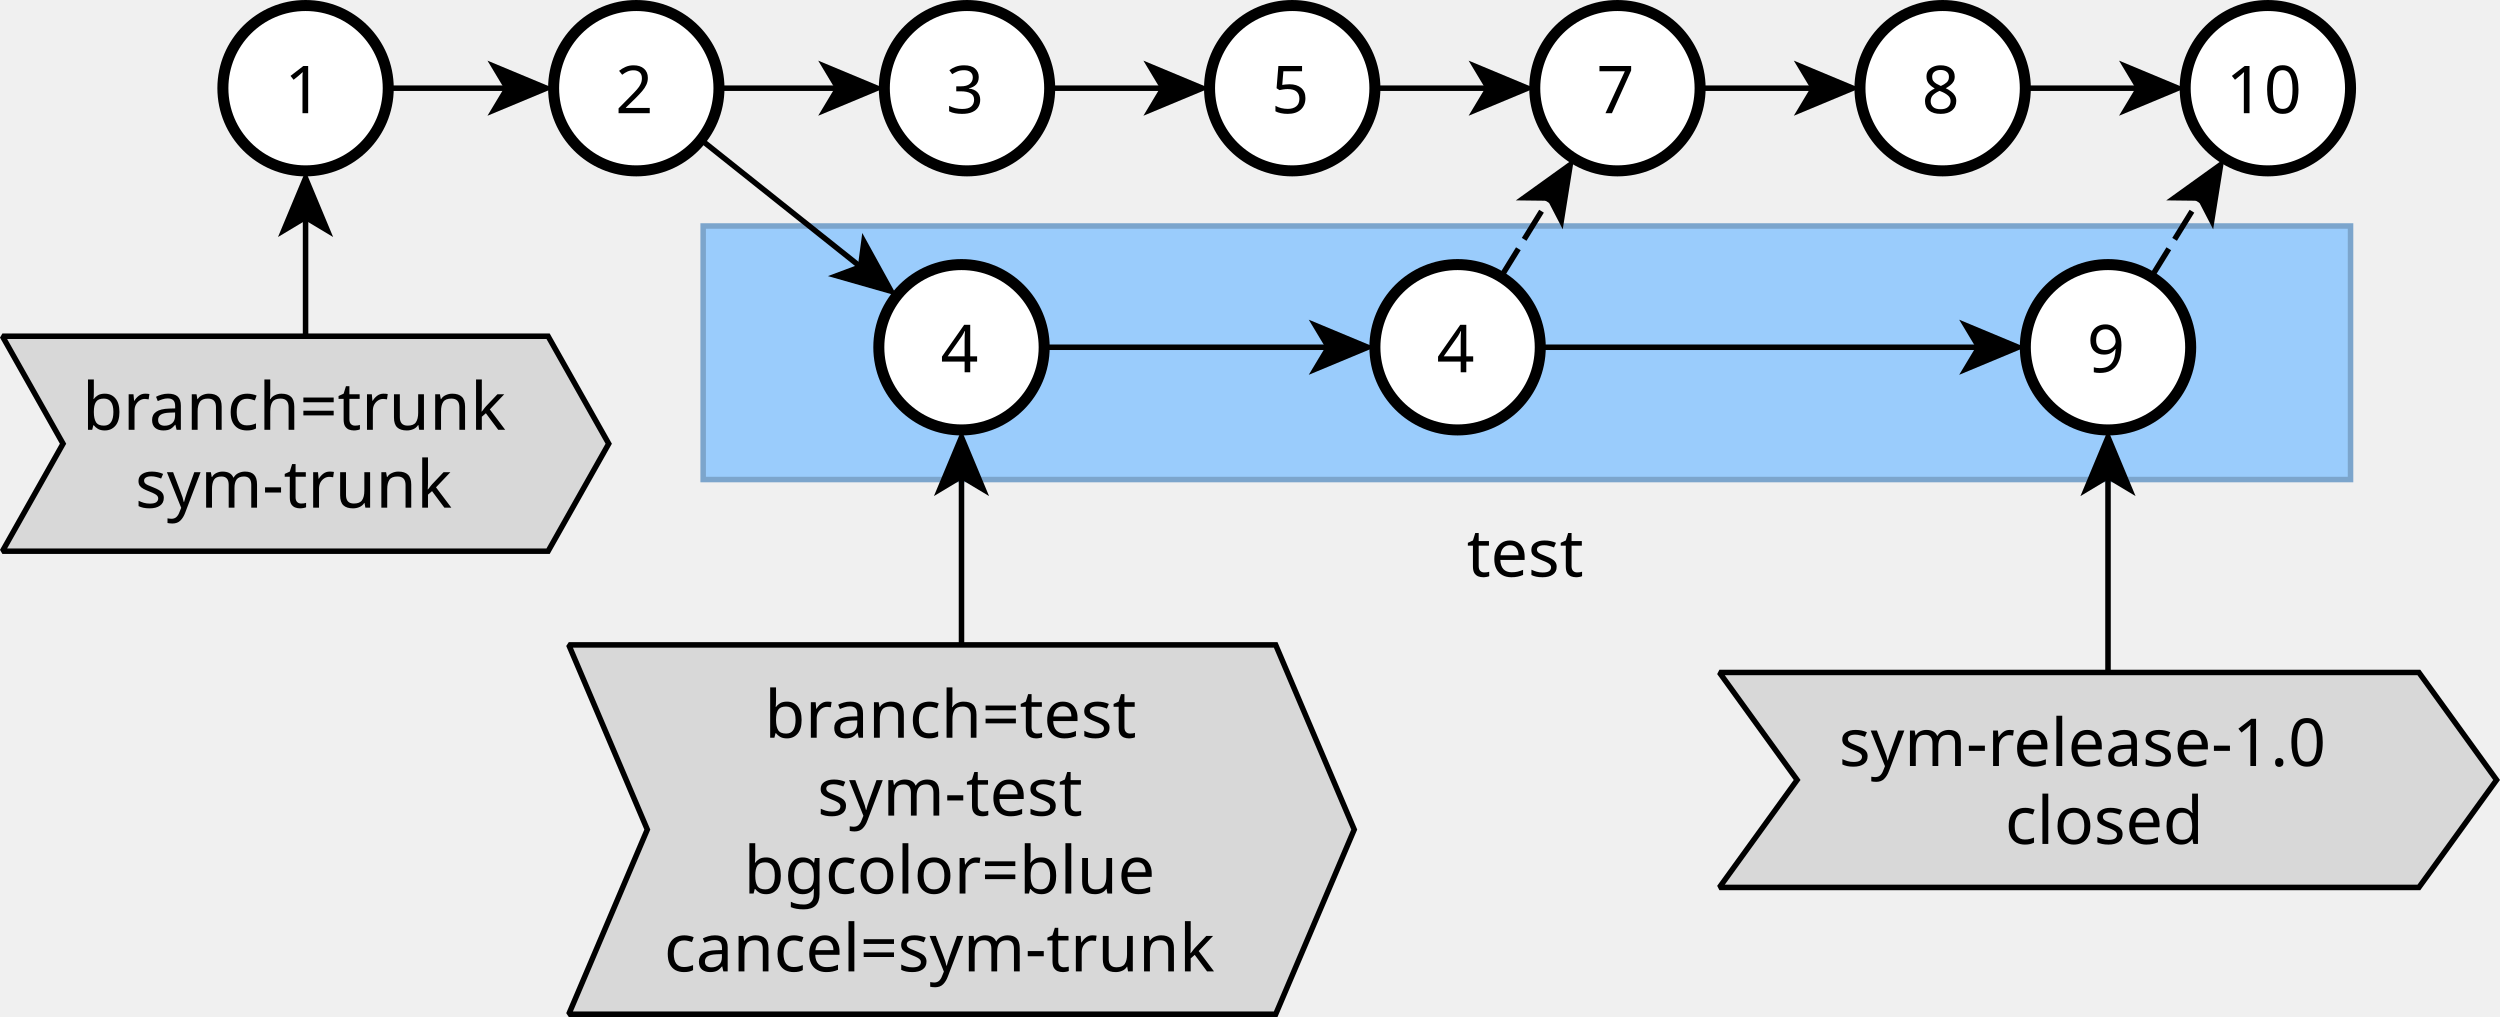
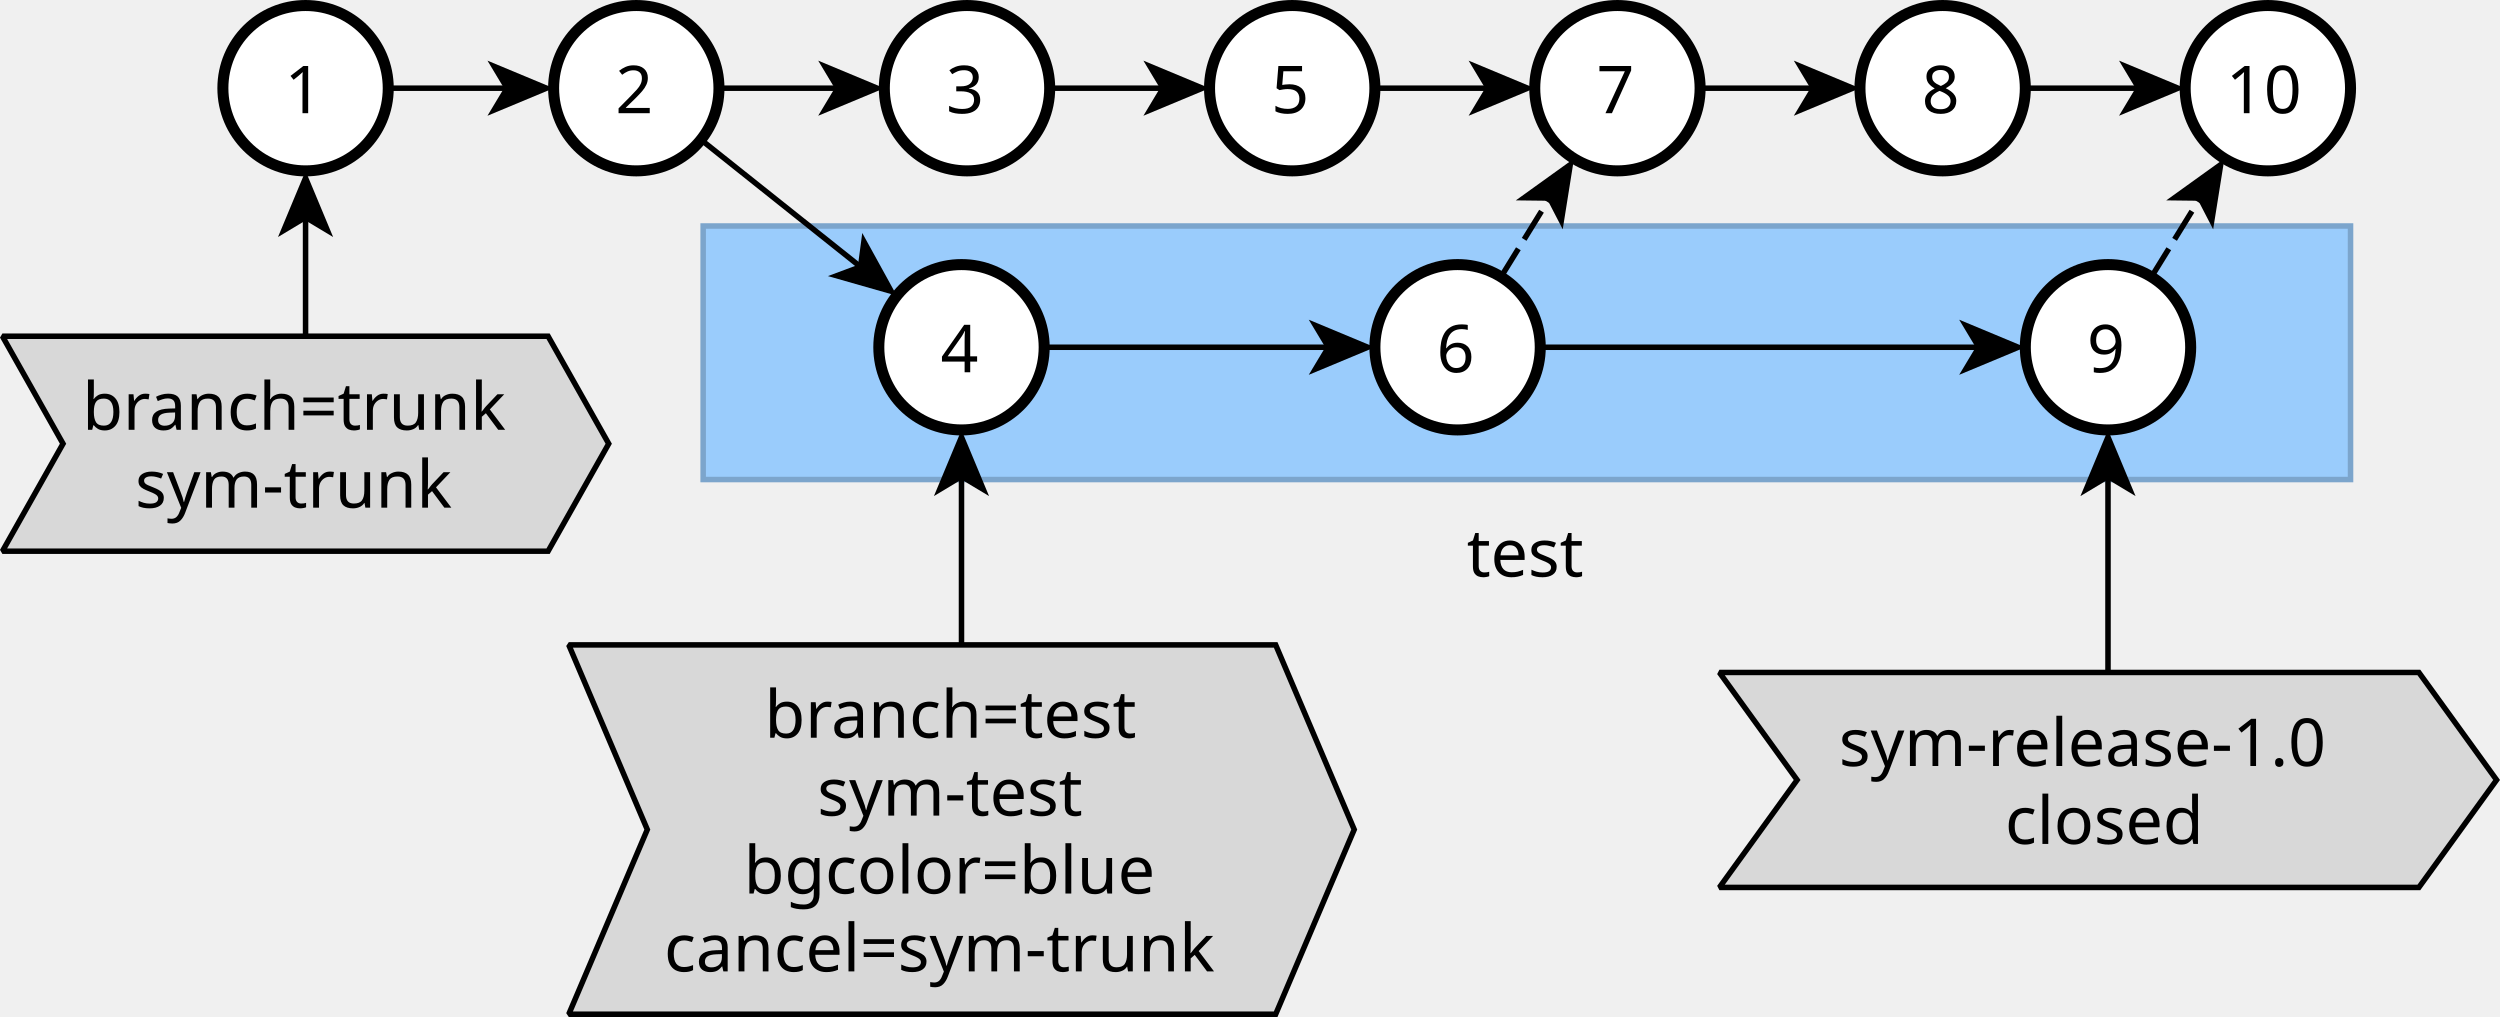
- <svg xmlns="http://www.w3.org/2000/svg" width="453.552" stroke-miterlimit="10" font-weight="normal" height="184.5" font-style="normal" font-size="12px" id="svg5617" version="1.1" style="font-style:normal;font-weight:normal;font-size:12px;font-family:Dialog;color-interpolation:auto;fill:#000000;fill-opacity:1;stroke:#000000;stroke-width:1;stroke-linecap:square;stroke-linejoin:miter;stroke-miterlimit:10;stroke-dasharray:none;stroke-dashoffset:0;stroke-opacity:1;color-rendering:auto;image-rendering:auto;shape-rendering:auto;text-rendering:auto">
+ <svg xmlns="http://www.w3.org/2000/svg" width="453.553" stroke-miterlimit="10" font-weight="normal" height="184.5" font-style="normal" font-size="12px" id="svg172" version="1.1" style="font-style:normal;font-weight:normal;font-size:12px;font-family:Dialog;color-interpolation:auto;fill:#000000;fill-opacity:1;stroke:#000000;stroke-width:1;stroke-linecap:square;stroke-linejoin:miter;stroke-miterlimit:10;stroke-dasharray:none;stroke-dashoffset:0;stroke-opacity:1;color-rendering:auto;image-rendering:auto;shape-rendering:auto;text-rendering:auto">
  <defs id="genericDefs" />
-   <g id="g5620" transform="translate(-141.3145,-573.3984)">
+   <g id="g175" transform="translate(-141.3145,-573.4639)">
    <defs id="defs1">
      <clipPath clipPathUnits="userSpaceOnUse" id="clipPath1">
-         <path d="M 0,0 735,0 735,1332 0,1332 0,0 Z" id="path5624" />
+         <path d="M 0,0 735,0 735,1332 0,1332 0,0 Z" id="path179" />
      </clipPath>
      <clipPath clipPathUnits="userSpaceOnUse" id="clipPath2">
-         <path d="m 45,-442 735,0 0,1332 -735,0 0,-1332 z" id="path5627" />
+         <path d="m 10,-813 735,0 0,1332 -735,0 0,-1332 z" id="path182" />
      </clipPath>
    </defs>
-     <g transform="translate(-45,442)" id="g5629" style="fill:#9accfc;stroke:#9accfc;shape-rendering:geometricPrecision;text-rendering:geometricPrecision">
-       <rect x="313.883" width="298.867" height="46" y="172.398" clip-path="url(#clipPath2)" id="rect5631" style="stroke:none" />
+     <g transform="translate(-10,813)" id="g184" style="fill:#9accfc;stroke:#9accfc;shape-rendering:geometricPrecision;text-rendering:geometricPrecision">
+       <rect x="278.883" width="298.867" height="46" y="-198.536" clip-path="url(#clipPath2)" id="rect186" style="stroke:none" />
    </g>
-     <g transform="translate(-45,442)" stroke-miterlimit="1.45" id="g5633" style="fill:#7ca5cc;stroke:#7ca5cc;stroke-linecap:butt;stroke-miterlimit:1.45;shape-rendering:geometricPrecision;text-rendering:geometricPrecision">
-       <rect x="313.883" width="298.867" height="46" y="172.398" clip-path="url(#clipPath2)" id="rect5635" style="fill:none" />
-       <text x="452.427" y="236" clip-path="url(#clipPath2)" xml:space="preserve" id="text5637" style="font-family:sans-serif;fill:#000000;stroke:none">test</text>
+     <g transform="translate(-10,813)" stroke-miterlimit="1.45" id="g188" style="fill:#7ca5cc;stroke:#7ca5cc;stroke-linecap:butt;stroke-miterlimit:1.45;shape-rendering:geometricPrecision;text-rendering:geometricPrecision">
+       <rect x="278.883" width="298.867" height="46" y="-198.536" clip-path="url(#clipPath2)" id="rect190" style="fill:none" />
+       <text x="417.427" y="-134.935" clip-path="url(#clipPath2)" xml:space="preserve" id="text192" style="font-family:sans-serif;fill:#000000;stroke:none">test</text>
    </g>
-     <g transform="translate(-45,442)" id="g5639" style="fill:#ffffff;stroke:#ffffff;shape-rendering:geometricPrecision;text-rendering:geometricPrecision">
-       <circle r="15" clip-path="url(#clipPath2)" cx="241.75" cy="147.398" id="circle5641" style="stroke:none" />
+     <g transform="translate(-10,813)" id="g194" style="fill:#ffffff;stroke:#ffffff;shape-rendering:geometricPrecision;text-rendering:geometricPrecision">
+       <circle r="15" clip-path="url(#clipPath2)" cx="206.75" cy="-223.536" id="circle196" style="stroke:none" />
    </g>
-     <g stroke-miterlimit="1.45" transform="translate(-45,442)" id="g5643" style="stroke-width:2;stroke-linecap:butt;stroke-miterlimit:1.45;shape-rendering:geometricPrecision;text-rendering:geometricPrecision">
-       <circle r="15" clip-path="url(#clipPath2)" cx="241.75" cy="147.398" id="circle5645" style="fill:none" />
-       <text x="237.956" y="151.934" clip-path="url(#clipPath2)" xml:space="preserve" id="text5647" style="font-family:sans-serif;stroke:none;stroke-width:1">1</text>
+     <g stroke-miterlimit="1.45" transform="translate(-10,813)" id="g198" style="stroke-width:2;stroke-linecap:butt;stroke-miterlimit:1.45;shape-rendering:geometricPrecision;text-rendering:geometricPrecision">
+       <circle r="15" clip-path="url(#clipPath2)" cx="206.75" cy="-223.536" id="circle200" style="fill:none" />
+       <text x="202.956" y="-219.001" clip-path="url(#clipPath2)" xml:space="preserve" id="text202" style="font-family:sans-serif;stroke:none;stroke-width:1">1</text>
    </g>
-     <g transform="translate(-45,442)" id="g5649" style="fill:#ffffff;stroke:#ffffff;shape-rendering:geometricPrecision;text-rendering:geometricPrecision">
-       <circle r="15" clip-path="url(#clipPath2)" cx="301.75" cy="147.398" id="circle5651" style="stroke:none" />
+     <g transform="translate(-10,813)" id="g204" style="fill:#ffffff;stroke:#ffffff;shape-rendering:geometricPrecision;text-rendering:geometricPrecision">
+       <circle r="15" clip-path="url(#clipPath2)" cx="266.75" cy="-223.536" id="circle206" style="stroke:none" />
    </g>
-     <g stroke-miterlimit="1.45" transform="translate(-45,442)" id="g5653" style="stroke-width:2;stroke-linecap:butt;stroke-miterlimit:1.45;shape-rendering:geometricPrecision;text-rendering:geometricPrecision">
-       <circle r="15" clip-path="url(#clipPath2)" cx="301.75" cy="147.398" id="circle5655" style="fill:none" />
-       <text x="297.956" y="151.934" clip-path="url(#clipPath2)" xml:space="preserve" id="text5657" style="font-family:sans-serif;stroke:none;stroke-width:1">2</text>
+     <g stroke-miterlimit="1.45" transform="translate(-10,813)" id="g208" style="stroke-width:2;stroke-linecap:butt;stroke-miterlimit:1.45;shape-rendering:geometricPrecision;text-rendering:geometricPrecision">
+       <circle r="15" clip-path="url(#clipPath2)" cx="266.75" cy="-223.536" id="circle210" style="fill:none" />
+       <text x="262.956" y="-219.001" clip-path="url(#clipPath2)" xml:space="preserve" id="text212" style="font-family:sans-serif;stroke:none;stroke-width:1">2</text>
    </g>
-     <g transform="translate(-45,442)" id="g5659" style="fill:#ffffff;stroke:#ffffff;shape-rendering:geometricPrecision;text-rendering:geometricPrecision">
-       <circle r="15" clip-path="url(#clipPath2)" cx="361.75" cy="147.398" id="circle5661" style="stroke:none" />
+     <g transform="translate(-10,813)" id="g214" style="fill:#ffffff;stroke:#ffffff;shape-rendering:geometricPrecision;text-rendering:geometricPrecision">
+       <circle r="15" clip-path="url(#clipPath2)" cx="326.75" cy="-223.536" id="circle216" style="stroke:none" />
    </g>
-     <g stroke-miterlimit="1.45" transform="translate(-45,442)" id="g5663" style="stroke-width:2;stroke-linecap:butt;stroke-miterlimit:1.45;shape-rendering:geometricPrecision;text-rendering:geometricPrecision">
-       <circle r="15" clip-path="url(#clipPath2)" cx="361.75" cy="147.398" id="circle5665" style="fill:none" />
-       <text x="357.956" y="151.934" clip-path="url(#clipPath2)" xml:space="preserve" id="text5667" style="font-family:sans-serif;stroke:none;stroke-width:1">3</text>
+     <g stroke-miterlimit="1.45" transform="translate(-10,813)" id="g218" style="stroke-width:2;stroke-linecap:butt;stroke-miterlimit:1.45;shape-rendering:geometricPrecision;text-rendering:geometricPrecision">
+       <circle r="15" clip-path="url(#clipPath2)" cx="326.75" cy="-223.536" id="circle220" style="fill:none" />
+       <text x="322.956" y="-219.001" clip-path="url(#clipPath2)" xml:space="preserve" id="text222" style="font-family:sans-serif;stroke:none;stroke-width:1">3</text>
    </g>
-     <g transform="translate(-45,442)" id="g5669" style="fill:#ffffff;stroke:#ffffff;shape-rendering:geometricPrecision;text-rendering:geometricPrecision">
-       <circle r="15" clip-path="url(#clipPath2)" cx="360.75" cy="194.398" id="circle5671" style="stroke:none" />
+     <g transform="translate(-10,813)" id="g224" style="fill:#ffffff;stroke:#ffffff;shape-rendering:geometricPrecision;text-rendering:geometricPrecision">
+       <circle r="15" clip-path="url(#clipPath2)" cx="325.75" cy="-176.536" id="circle226" style="stroke:none" />
    </g>
-     <g stroke-miterlimit="1.45" transform="translate(-45,442)" id="g5673" style="stroke-width:2;stroke-linecap:butt;stroke-miterlimit:1.45;shape-rendering:geometricPrecision;text-rendering:geometricPrecision">
-       <circle r="15" clip-path="url(#clipPath2)" cx="360.75" cy="194.398" id="circle5675" style="fill:none" />
-       <text x="356.956" y="198.934" clip-path="url(#clipPath2)" xml:space="preserve" id="text5677" style="font-family:sans-serif;stroke:none;stroke-width:1">4</text>
+     <g stroke-miterlimit="1.45" transform="translate(-10,813)" id="g228" style="stroke-width:2;stroke-linecap:butt;stroke-miterlimit:1.45;shape-rendering:geometricPrecision;text-rendering:geometricPrecision">
+       <circle r="15" clip-path="url(#clipPath2)" cx="325.75" cy="-176.536" id="circle230" style="fill:none" />
+       <text x="321.956" y="-172.001" clip-path="url(#clipPath2)" xml:space="preserve" id="text232" style="font-family:sans-serif;stroke:none;stroke-width:1">4</text>
    </g>
-     <g transform="translate(-45,442)" id="g5679" style="fill:#ffffff;stroke:#ffffff;shape-rendering:geometricPrecision;text-rendering:geometricPrecision">
-       <circle r="15" clip-path="url(#clipPath2)" cx="420.75" cy="147.398" id="circle5681" style="stroke:none" />
+     <g transform="translate(-10,813)" id="g234" style="fill:#ffffff;stroke:#ffffff;shape-rendering:geometricPrecision;text-rendering:geometricPrecision">
+       <circle r="15" clip-path="url(#clipPath2)" cx="385.75" cy="-223.536" id="circle236" style="stroke:none" />
    </g>
-     <g stroke-miterlimit="1.45" transform="translate(-45,442)" id="g5683" style="stroke-width:2;stroke-linecap:butt;stroke-miterlimit:1.45;shape-rendering:geometricPrecision;text-rendering:geometricPrecision">
-       <circle r="15" clip-path="url(#clipPath2)" cx="420.75" cy="147.398" id="circle5685" style="fill:none" />
-       <text x="416.956" y="151.934" clip-path="url(#clipPath2)" xml:space="preserve" id="text5687" style="font-family:sans-serif;stroke:none;stroke-width:1">5</text>
+     <g stroke-miterlimit="1.45" transform="translate(-10,813)" id="g238" style="stroke-width:2;stroke-linecap:butt;stroke-miterlimit:1.45;shape-rendering:geometricPrecision;text-rendering:geometricPrecision">
+       <circle r="15" clip-path="url(#clipPath2)" cx="385.75" cy="-223.536" id="circle240" style="fill:none" />
+       <text x="381.956" y="-219.001" clip-path="url(#clipPath2)" xml:space="preserve" id="text242" style="font-family:sans-serif;stroke:none;stroke-width:1">5</text>
    </g>
-     <g transform="translate(-45,442)" id="g5689" style="fill:#ffffff;stroke:#ffffff;shape-rendering:geometricPrecision;text-rendering:geometricPrecision">
-       <circle r="15" clip-path="url(#clipPath2)" cx="479.75" cy="147.398" id="circle5691" style="stroke:none" />
+     <g transform="translate(-10,813)" id="g244" style="fill:#ffffff;stroke:#ffffff;shape-rendering:geometricPrecision;text-rendering:geometricPrecision">
+       <circle r="15" clip-path="url(#clipPath2)" cx="444.75" cy="-223.536" id="circle246" style="stroke:none" />
    </g>
-     <g stroke-miterlimit="1.45" transform="translate(-45,442)" id="g5693" style="stroke-width:2;stroke-linecap:butt;stroke-miterlimit:1.45;shape-rendering:geometricPrecision;text-rendering:geometricPrecision">
-       <circle r="15" clip-path="url(#clipPath2)" cx="479.75" cy="147.398" id="circle5695" style="fill:none" />
-       <text x="475.956" y="151.934" clip-path="url(#clipPath2)" xml:space="preserve" id="text5697" style="font-family:sans-serif;stroke:none;stroke-width:1">7</text>
+     <g stroke-miterlimit="1.45" transform="translate(-10,813)" id="g248" style="stroke-width:2;stroke-linecap:butt;stroke-miterlimit:1.45;shape-rendering:geometricPrecision;text-rendering:geometricPrecision">
+       <circle r="15" clip-path="url(#clipPath2)" cx="444.75" cy="-223.536" id="circle250" style="fill:none" />
+       <text x="440.956" y="-219.001" clip-path="url(#clipPath2)" xml:space="preserve" id="text252" style="font-family:sans-serif;stroke:none;stroke-width:1">7</text>
    </g>
-     <g transform="translate(-45,442)" id="g5699" style="fill:#ffffff;stroke:#ffffff;shape-rendering:geometricPrecision;text-rendering:geometricPrecision">
-       <circle r="15" clip-path="url(#clipPath2)" cx="538.75" cy="147.398" id="circle5701" style="stroke:none" />
+     <g transform="translate(-10,813)" id="g254" style="fill:#ffffff;stroke:#ffffff;shape-rendering:geometricPrecision;text-rendering:geometricPrecision">
+       <circle r="15" clip-path="url(#clipPath2)" cx="503.75" cy="-223.536" id="circle256" style="stroke:none" />
    </g>
-     <g stroke-miterlimit="1.45" transform="translate(-45,442)" id="g5703" style="stroke-width:2;stroke-linecap:butt;stroke-miterlimit:1.45;shape-rendering:geometricPrecision;text-rendering:geometricPrecision">
-       <circle r="15" clip-path="url(#clipPath2)" cx="538.75" cy="147.398" id="circle5705" style="fill:none" />
-       <text x="534.956" y="151.934" clip-path="url(#clipPath2)" xml:space="preserve" id="text5707" style="font-family:sans-serif;stroke:none;stroke-width:1">8</text>
+     <g stroke-miterlimit="1.45" transform="translate(-10,813)" id="g258" style="stroke-width:2;stroke-linecap:butt;stroke-miterlimit:1.45;shape-rendering:geometricPrecision;text-rendering:geometricPrecision">
+       <circle r="15" clip-path="url(#clipPath2)" cx="503.75" cy="-223.536" id="circle260" style="fill:none" />
+       <text x="499.956" y="-219.001" clip-path="url(#clipPath2)" xml:space="preserve" id="text262" style="font-family:sans-serif;stroke:none;stroke-width:1">8</text>
    </g>
-     <g transform="translate(-45,442)" id="g5709" style="fill:#ffffff;stroke:#ffffff;shape-rendering:geometricPrecision;text-rendering:geometricPrecision">
-       <circle r="15" clip-path="url(#clipPath2)" cx="597.75" cy="147.398" id="circle5711" style="stroke:none" />
+     <g transform="translate(-10,813)" id="g264" style="fill:#ffffff;stroke:#ffffff;shape-rendering:geometricPrecision;text-rendering:geometricPrecision">
+       <circle r="15" clip-path="url(#clipPath2)" cx="562.75" cy="-223.536" id="circle266" style="stroke:none" />
    </g>
-     <g stroke-miterlimit="1.45" transform="translate(-45,442)" id="g5713" style="stroke-width:2;stroke-linecap:butt;stroke-miterlimit:1.45;shape-rendering:geometricPrecision;text-rendering:geometricPrecision">
-       <circle r="15" clip-path="url(#clipPath2)" cx="597.75" cy="147.398" id="circle5715" style="fill:none" />
-       <text x="590.162" y="151.934" clip-path="url(#clipPath2)" xml:space="preserve" id="text5717" style="font-family:sans-serif;stroke:none;stroke-width:1">10</text>
+     <g stroke-miterlimit="1.45" transform="translate(-10,813)" id="g268" style="stroke-width:2;stroke-linecap:butt;stroke-miterlimit:1.45;shape-rendering:geometricPrecision;text-rendering:geometricPrecision">
+       <circle r="15" clip-path="url(#clipPath2)" cx="562.75" cy="-223.536" id="circle270" style="fill:none" />
+       <text x="555.162" y="-219.001" clip-path="url(#clipPath2)" xml:space="preserve" id="text272" style="font-family:sans-serif;stroke:none;stroke-width:1">10</text>
    </g>
-     <g transform="translate(-45,442)" id="g5719" style="fill:#ffffff;stroke:#ffffff;shape-rendering:geometricPrecision;text-rendering:geometricPrecision">
-       <circle r="15" clip-path="url(#clipPath2)" cx="450.75" cy="194.398" id="circle5721" style="stroke:none" />
+     <g transform="translate(-10,813)" id="g274" style="fill:#ffffff;stroke:#ffffff;shape-rendering:geometricPrecision;text-rendering:geometricPrecision">
+       <circle r="15" clip-path="url(#clipPath2)" cx="415.75" cy="-176.536" id="circle276" style="stroke:none" />
    </g>
-     <g stroke-miterlimit="1.45" transform="translate(-45,442)" id="g5723" style="stroke-width:2;stroke-linecap:butt;stroke-miterlimit:1.45;shape-rendering:geometricPrecision;text-rendering:geometricPrecision">
-       <circle r="15" clip-path="url(#clipPath2)" cx="450.75" cy="194.398" id="circle5725" style="fill:none" />
-       <text x="446.956" y="198.934" clip-path="url(#clipPath2)" xml:space="preserve" id="text5727" style="font-family:sans-serif;stroke:none;stroke-width:1">4</text>
+     <g stroke-miterlimit="1.45" transform="translate(-10,813)" id="g278" style="stroke-width:2;stroke-linecap:butt;stroke-miterlimit:1.45;shape-rendering:geometricPrecision;text-rendering:geometricPrecision">
+       <circle r="15" clip-path="url(#clipPath2)" cx="415.75" cy="-176.536" id="circle280" style="fill:none" />
+       <text x="411.956" y="-172.001" clip-path="url(#clipPath2)" xml:space="preserve" id="text282" style="font-family:sans-serif;stroke:none;stroke-width:1">6</text>
    </g>
-     <g transform="translate(-45,442)" id="g5729" style="fill:#ffffff;stroke:#ffffff;shape-rendering:geometricPrecision;text-rendering:geometricPrecision">
-       <circle r="15" clip-path="url(#clipPath2)" cx="568.75" cy="194.398" id="circle5731" style="stroke:none" />
+     <g transform="translate(-10,813)" id="g284" style="fill:#ffffff;stroke:#ffffff;shape-rendering:geometricPrecision;text-rendering:geometricPrecision">
+       <circle r="15" clip-path="url(#clipPath2)" cx="533.75" cy="-176.536" id="circle286" style="stroke:none" />
    </g>
-     <g stroke-miterlimit="1.45" transform="translate(-45,442)" id="g5733" style="stroke-width:2;stroke-linecap:butt;stroke-miterlimit:1.45;shape-rendering:geometricPrecision;text-rendering:geometricPrecision">
-       <circle r="15" clip-path="url(#clipPath2)" cx="568.75" cy="194.398" id="circle5735" style="fill:none" />
-       <text x="564.956" y="198.934" clip-path="url(#clipPath2)" xml:space="preserve" id="text5737" style="font-family:sans-serif;stroke:none;stroke-width:1">9</text>
+     <g stroke-miterlimit="1.45" transform="translate(-10,813)" id="g288" style="stroke-width:2;stroke-linecap:butt;stroke-miterlimit:1.45;shape-rendering:geometricPrecision;text-rendering:geometricPrecision">
+       <circle r="15" clip-path="url(#clipPath2)" cx="533.75" cy="-176.536" id="circle290" style="fill:none" />
+       <text x="529.956" y="-172.001" clip-path="url(#clipPath2)" xml:space="preserve" id="text292" style="font-family:sans-serif;stroke:none;stroke-width:1">9</text>
    </g>
-     <g transform="translate(-45,442)" id="g5739" style="fill:#d8d8d8;stroke:#d8d8d8;shape-rendering:geometricPrecision;text-rendering:geometricPrecision">
-       <path d="m 186.75,192.398 99,0 11,19.5 -11,19.5 -99,0 11,-19.5 z" clip-path="url(#clipPath2)" id="path5741" style="fill-rule:evenodd;stroke:none" />
+     <g transform="translate(-10,813)" id="g294" style="fill:#d8d8d8;stroke:#d8d8d8;shape-rendering:geometricPrecision;text-rendering:geometricPrecision">
+       <path d="m 151.75,-178.536 99,0 11,19.5 -11,19.5 -99,0 11,-19.5 z" clip-path="url(#clipPath2)" id="path296" style="fill-rule:evenodd;stroke:none" />
    </g>
-     <g stroke-miterlimit="1.45" transform="translate(-45,442)" id="g5743" style="stroke-linecap:butt;stroke-miterlimit:1.45;shape-rendering:geometricPrecision;text-rendering:geometricPrecision">
-       <path d="m 186.75,192.398 99,0 11,19.5 -11,19.5 -99,0 11,-19.5 z" clip-path="url(#clipPath2)" id="path5745" style="fill:none;fill-rule:evenodd" />
-       <text x="201.262" xml:space="preserve" y="209.367" clip-path="url(#clipPath2)" id="text5747" style="font-family:sans-serif;stroke:none">branch=trunk</text>
-       <text x="210.83" xml:space="preserve" y="223.5" clip-path="url(#clipPath2)" id="text5749" style="font-family:sans-serif;stroke:none">sym-trunk</text>
+     <g stroke-miterlimit="1.45" transform="translate(-10,813)" id="g298" style="stroke-linecap:butt;stroke-miterlimit:1.45;shape-rendering:geometricPrecision;text-rendering:geometricPrecision">
+       <path d="m 151.75,-178.536 99,0 11,19.5 -11,19.5 -99,0 11,-19.5 z" clip-path="url(#clipPath2)" id="path300" style="fill:none;fill-rule:evenodd" />
+       <text x="166.262" xml:space="preserve" y="-161.567" clip-path="url(#clipPath2)" id="text302" style="font-family:sans-serif;stroke:none">branch=trunk</text>
+       <text x="175.83" xml:space="preserve" y="-147.435" clip-path="url(#clipPath2)" id="text304" style="font-family:sans-serif;stroke:none">sym-trunk</text>
    </g>
-     <g transform="translate(-45,442)" id="g5751" style="fill:#d8d8d8;stroke:#d8d8d8;shape-rendering:geometricPrecision;text-rendering:geometricPrecision">
-       <path d="m 289.5,248.398 128.25,0 14.25,33.5 -14.25,33.5 -128.25,0 14.25,-33.5 z" clip-path="url(#clipPath2)" id="path5753" style="fill-rule:evenodd;stroke:none" />
+     <g transform="translate(-10,813)" id="g306" style="fill:#d8d8d8;stroke:#d8d8d8;shape-rendering:geometricPrecision;text-rendering:geometricPrecision">
+       <path d="m 254.5,-122.536 128.25,0 14.25,33.5 -14.25,33.5 -128.25,0 14.25,-33.5 z" clip-path="url(#clipPath2)" id="path308" style="fill-rule:evenodd;stroke:none" />
    </g>
-     <g stroke-miterlimit="1.45" transform="translate(-45,442)" id="g5755" style="stroke-linecap:butt;stroke-miterlimit:1.45;shape-rendering:geometricPrecision;text-rendering:geometricPrecision">
-       <path d="m 289.5,248.398 128.25,0 14.25,33.5 -14.25,33.5 -128.25,0 14.25,-33.5 z" clip-path="url(#clipPath2)" id="path5757" style="fill:none;fill-rule:evenodd" />
-       <text x="325.025" xml:space="preserve" y="265.234" clip-path="url(#clipPath2)" id="text5759" style="font-family:sans-serif;stroke:none">branch=test</text>
-       <text x="334.594" xml:space="preserve" y="279.367" clip-path="url(#clipPath2)" id="text5761" style="font-family:sans-serif;stroke:none">sym-test</text>
-       <text x="321.252" xml:space="preserve" y="293.5" clip-path="url(#clipPath2)" id="text5763" style="font-family:sans-serif;stroke:none">bgcolor=blue</text>
-       <text x="306.8" xml:space="preserve" y="307.633" clip-path="url(#clipPath2)" id="text5765" style="font-family:sans-serif;stroke:none">cancel=sym-trunk</text>
+     <g stroke-miterlimit="1.45" transform="translate(-10,813)" id="g310" style="stroke-linecap:butt;stroke-miterlimit:1.45;shape-rendering:geometricPrecision;text-rendering:geometricPrecision">
+       <path d="m 254.5,-122.536 128.25,0 14.25,33.5 -14.25,33.5 -128.25,0 14.25,-33.5 z" clip-path="url(#clipPath2)" id="path312" style="fill:none;fill-rule:evenodd" />
+       <text x="290.025" xml:space="preserve" y="-105.7" clip-path="url(#clipPath2)" id="text314" style="font-family:sans-serif;stroke:none">branch=test</text>
+       <text x="299.594" xml:space="preserve" y="-91.567" clip-path="url(#clipPath2)" id="text316" style="font-family:sans-serif;stroke:none">sym-test</text>
+       <text x="286.252" xml:space="preserve" y="-77.435" clip-path="url(#clipPath2)" id="text318" style="font-family:sans-serif;stroke:none">bgcolor=blue</text>
+       <text x="271.8" xml:space="preserve" y="-63.302" clip-path="url(#clipPath2)" id="text320" style="font-family:sans-serif;stroke:none">cancel=sym-trunk</text>
    </g>
-     <g transform="translate(-45,442)" id="g5767" style="fill:#d8d8d8;stroke:#d8d8d8;shape-rendering:geometricPrecision;text-rendering:geometricPrecision">
-       <path d="m 498.25,253.398 126.9,0 14.099,19.5 -14.099,19.5 -126.9,0 14.1,-19.5 z" clip-path="url(#clipPath2)" id="path5769" style="fill-rule:evenodd;stroke:none" />
+     <g transform="translate(-10,813)" id="g322" style="fill:#d8d8d8;stroke:#d8d8d8;shape-rendering:geometricPrecision;text-rendering:geometricPrecision">
+       <path d="m 463.25,-117.536 126.9,0 14.1,19.5 -14.1,19.5 -126.9,0 14.1,-19.5 z" clip-path="url(#clipPath2)" id="path324" style="fill-rule:evenodd;stroke:none" />
    </g>
-     <g stroke-miterlimit="1.45" transform="translate(-45,442)" id="g5771" style="stroke-linecap:butt;stroke-miterlimit:1.45;shape-rendering:geometricPrecision;text-rendering:geometricPrecision">
-       <path d="m 498.25,253.398 126.9,0 14.099,19.5 -14.099,19.5 -126.9,0 14.1,-19.5 z" clip-path="url(#clipPath2)" id="path5773" style="fill:none;fill-rule:evenodd" />
-       <text x="519.935" xml:space="preserve" y="270.367" clip-path="url(#clipPath2)" id="text5775" style="font-family:sans-serif;stroke:none">sym-release-1.0</text>
-       <text x="550.079" xml:space="preserve" y="284.5" clip-path="url(#clipPath2)" id="text5777" style="font-family:sans-serif;stroke:none">closed</text>
-       <path d="m 256.75,147.398 22,0" clip-path="url(#clipPath2)" id="path5779" style="fill:none" />
-       <path d="m 286.75,147.398 -12,-5 3,5 -3,5 z" clip-path="url(#clipPath2)" id="path5781" style="stroke:none" />
-       <path d="m 316.75,147.398 22,0" clip-path="url(#clipPath2)" id="path5783" style="fill:none" />
-       <path d="m 346.75,147.398 -12,-5 3,5 -3,5 z" clip-path="url(#clipPath2)" id="path5785" style="stroke:none" />
-       <path d="m 313.482,156.745 29.278,23.323" clip-path="url(#clipPath2)" id="path5787" style="fill:none" />
-       <path d="m 349.018,185.052 -6.271,-11.388 -0.769,5.78 -5.462,2.042 z" clip-path="url(#clipPath2)" id="path5789" style="stroke:none" />
-       <path d="m 376.75,147.398 21,0" clip-path="url(#clipPath2)" id="path5791" style="fill:none" />
-       <path d="m 405.75,147.398 -12,-5 3,5 -3,5 z" clip-path="url(#clipPath2)" id="path5793" style="stroke:none" />
-       <path d="m 435.75,147.398 21,0" clip-path="url(#clipPath2)" id="path5795" style="fill:none" />
-       <path d="m 464.75,147.398 -12,-5 3,5 -3,5 z" clip-path="url(#clipPath2)" id="path5797" style="stroke:none" />
-       <path d="m 494.75,147.398 21,0" clip-path="url(#clipPath2)" id="path5799" style="fill:none" />
-       <path d="m 523.75,147.398 -12,-5 3,5 -3,5 z" clip-path="url(#clipPath2)" id="path5801" style="stroke:none" />
-       <path d="m 553.75,147.398 21,0" clip-path="url(#clipPath2)" id="path5803" style="fill:none" />
-       <path d="m 582.75,147.398 -12,-5 3,5 -3,5 z" clip-path="url(#clipPath2)" id="path5805" style="stroke:none" />
-       <path d="m 375.75,194.398 52,0" clip-path="url(#clipPath2)" id="path5807" style="fill:none" />
-       <path d="m 435.75,194.398 -12,-5 3,5 -3,5 z" clip-path="url(#clipPath2)" id="path5809" style="stroke:none" />
-       <path d="m 458.627,181.633 9.046,-14.661" clip-path="url(#clipPath2)" id="path5811" style="fill:none;stroke-dasharray:6, 2" />
-       <path d="m 471.873,160.164 -10.556,7.587 5.83,0.072 2.68,5.179 z" clip-path="url(#clipPath2)" id="path5813" style="stroke:none;stroke-dasharray:6, 2" />
-       <path d="m 465.75,194.398 80,0" clip-path="url(#clipPath2)" id="path5815" style="fill:none" />
-       <path d="m 553.75,194.398 -12,-5 3,5 -3,5 z" clip-path="url(#clipPath2)" id="path5817" style="stroke:none" />
-       <path d="m 576.627,181.633 9.046,-14.661" clip-path="url(#clipPath2)" id="path5819" style="fill:none;stroke-dasharray:6, 2" />
-       <path d="m 589.873,160.164 -10.556,7.587 5.83,0.072 2.68,5.179 z" clip-path="url(#clipPath2)" id="path5821" style="stroke:none;stroke-dasharray:6, 2" />
-       <path d="m 241.75,192.404 0,-22.005" clip-path="url(#clipPath2)" id="path5823" style="fill:none" />
-       <path d="m 241.75,162.398 -5,12 5,-3 5,3 z" clip-path="url(#clipPath2)" id="path5825" style="stroke:none" />
-       <path d="m 360.75,248.36 0,-30.961" clip-path="url(#clipPath2)" id="path5827" style="fill:none" />
-       <path d="m 360.75,209.398 -5,12 5,-3 5,3 z" clip-path="url(#clipPath2)" id="path5829" style="stroke:none" />
-       <path d="m 568.75,253.388 0,-35.99" clip-path="url(#clipPath2)" id="path5831" style="fill:none" />
-       <path d="m 568.75,209.398 -5,12 5,-3 5,3 z" clip-path="url(#clipPath2)" id="path5833" style="stroke:none" />
+     <g stroke-miterlimit="1.45" transform="translate(-10,813)" id="g326" style="stroke-linecap:butt;stroke-miterlimit:1.45;shape-rendering:geometricPrecision;text-rendering:geometricPrecision">
+       <path d="m 463.25,-117.536 126.9,0 14.1,19.5 -14.1,19.5 -126.9,0 14.1,-19.5 z" clip-path="url(#clipPath2)" id="path328" style="fill:none;fill-rule:evenodd" />
+       <text x="484.935" xml:space="preserve" y="-100.567" clip-path="url(#clipPath2)" id="text330" style="font-family:sans-serif;stroke:none">sym-release-1.0</text>
+       <text x="515.079" xml:space="preserve" y="-86.435" clip-path="url(#clipPath2)" id="text332" style="font-family:sans-serif;stroke:none">closed</text>
+       <path d="m 221.75,-223.536 22,0" clip-path="url(#clipPath2)" id="path334" style="fill:none" />
+       <path d="m 251.75,-223.536 -12,-5 3,5 -3,5 z" clip-path="url(#clipPath2)" id="path336" style="stroke:none" />
+       <path d="m 281.75,-223.536 22,0" clip-path="url(#clipPath2)" id="path338" style="fill:none" />
+       <path d="m 311.75,-223.536 -12,-5 3,5 -3,5 z" clip-path="url(#clipPath2)" id="path340" style="stroke:none" />
+       <path d="m 278.482,-214.19 29.278,23.323" clip-path="url(#clipPath2)" id="path342" style="fill:none" />
+       <path d="m 314.018,-185.882 -6.271,-11.388 -0.769,5.78 -5.462,2.042 z" clip-path="url(#clipPath2)" id="path344" style="stroke:none" />
+       <path d="m 341.75,-223.536 21,0" clip-path="url(#clipPath2)" id="path346" style="fill:none" />
+       <path d="m 370.75,-223.536 -12,-5 3,5 -3,5 z" clip-path="url(#clipPath2)" id="path348" style="stroke:none" />
+       <path d="m 400.75,-223.536 21,0" clip-path="url(#clipPath2)" id="path350" style="fill:none" />
+       <path d="m 429.75,-223.536 -12,-5 3,5 -3,5 z" clip-path="url(#clipPath2)" id="path352" style="stroke:none" />
+       <path d="m 459.75,-223.536 21,0" clip-path="url(#clipPath2)" id="path354" style="fill:none" />
+       <path d="m 488.75,-223.536 -12,-5 3,5 -3,5 z" clip-path="url(#clipPath2)" id="path356" style="stroke:none" />
+       <path d="m 518.75,-223.536 21,0" clip-path="url(#clipPath2)" id="path358" style="fill:none" />
+       <path d="m 547.75,-223.536 -12,-5 3,5 -3,5 z" clip-path="url(#clipPath2)" id="path360" style="stroke:none" />
+       <path d="m 340.75,-176.536 52,0" clip-path="url(#clipPath2)" id="path362" style="fill:none" />
+       <path d="m 400.75,-176.536 -12,-5 3,5 -3,5 z" clip-path="url(#clipPath2)" id="path364" style="stroke:none" />
+       <path d="m 423.627,-189.302 9.046,-14.661" clip-path="url(#clipPath2)" id="path366" style="fill:none;stroke-dasharray:6, 2" />
+       <path d="m 436.873,-210.771 -10.556,7.587 5.83,0.072 2.68,5.179 z" clip-path="url(#clipPath2)" id="path368" style="stroke:none;stroke-dasharray:6, 2" />
+       <path d="m 430.75,-176.536 80,0" clip-path="url(#clipPath2)" id="path370" style="fill:none" />
+       <path d="m 518.75,-176.536 -12,-5 3,5 -3,5 z" clip-path="url(#clipPath2)" id="path372" style="stroke:none" />
+       <path d="m 541.627,-189.302 9.046,-14.661" clip-path="url(#clipPath2)" id="path374" style="fill:none;stroke-dasharray:6, 2" />
+       <path d="m 554.873,-210.771 -10.556,7.587 5.83,0.072 2.68,5.179 z" clip-path="url(#clipPath2)" id="path376" style="stroke:none;stroke-dasharray:6, 2" />
+       <path d="m 206.75,-178.531 0,-22.005" clip-path="url(#clipPath2)" id="path378" style="fill:none" />
+       <path d="m 206.75,-208.536 -5,12 5,-3 5,3 z" clip-path="url(#clipPath2)" id="path380" style="stroke:none" />
+       <path d="m 325.75,-122.575 0,-30.961" clip-path="url(#clipPath2)" id="path382" style="fill:none" />
+       <path d="m 325.75,-161.536 -5,12 5,-3 5,3 z" clip-path="url(#clipPath2)" id="path384" style="stroke:none" />
+       <path d="m 533.75,-117.546 0,-35.99" clip-path="url(#clipPath2)" id="path386" style="fill:none" />
+       <path d="m 533.75,-161.536 -5,12 5,-3 5,3 z" clip-path="url(#clipPath2)" id="path388" style="stroke:none" />
    </g>
  </g>
</svg>
